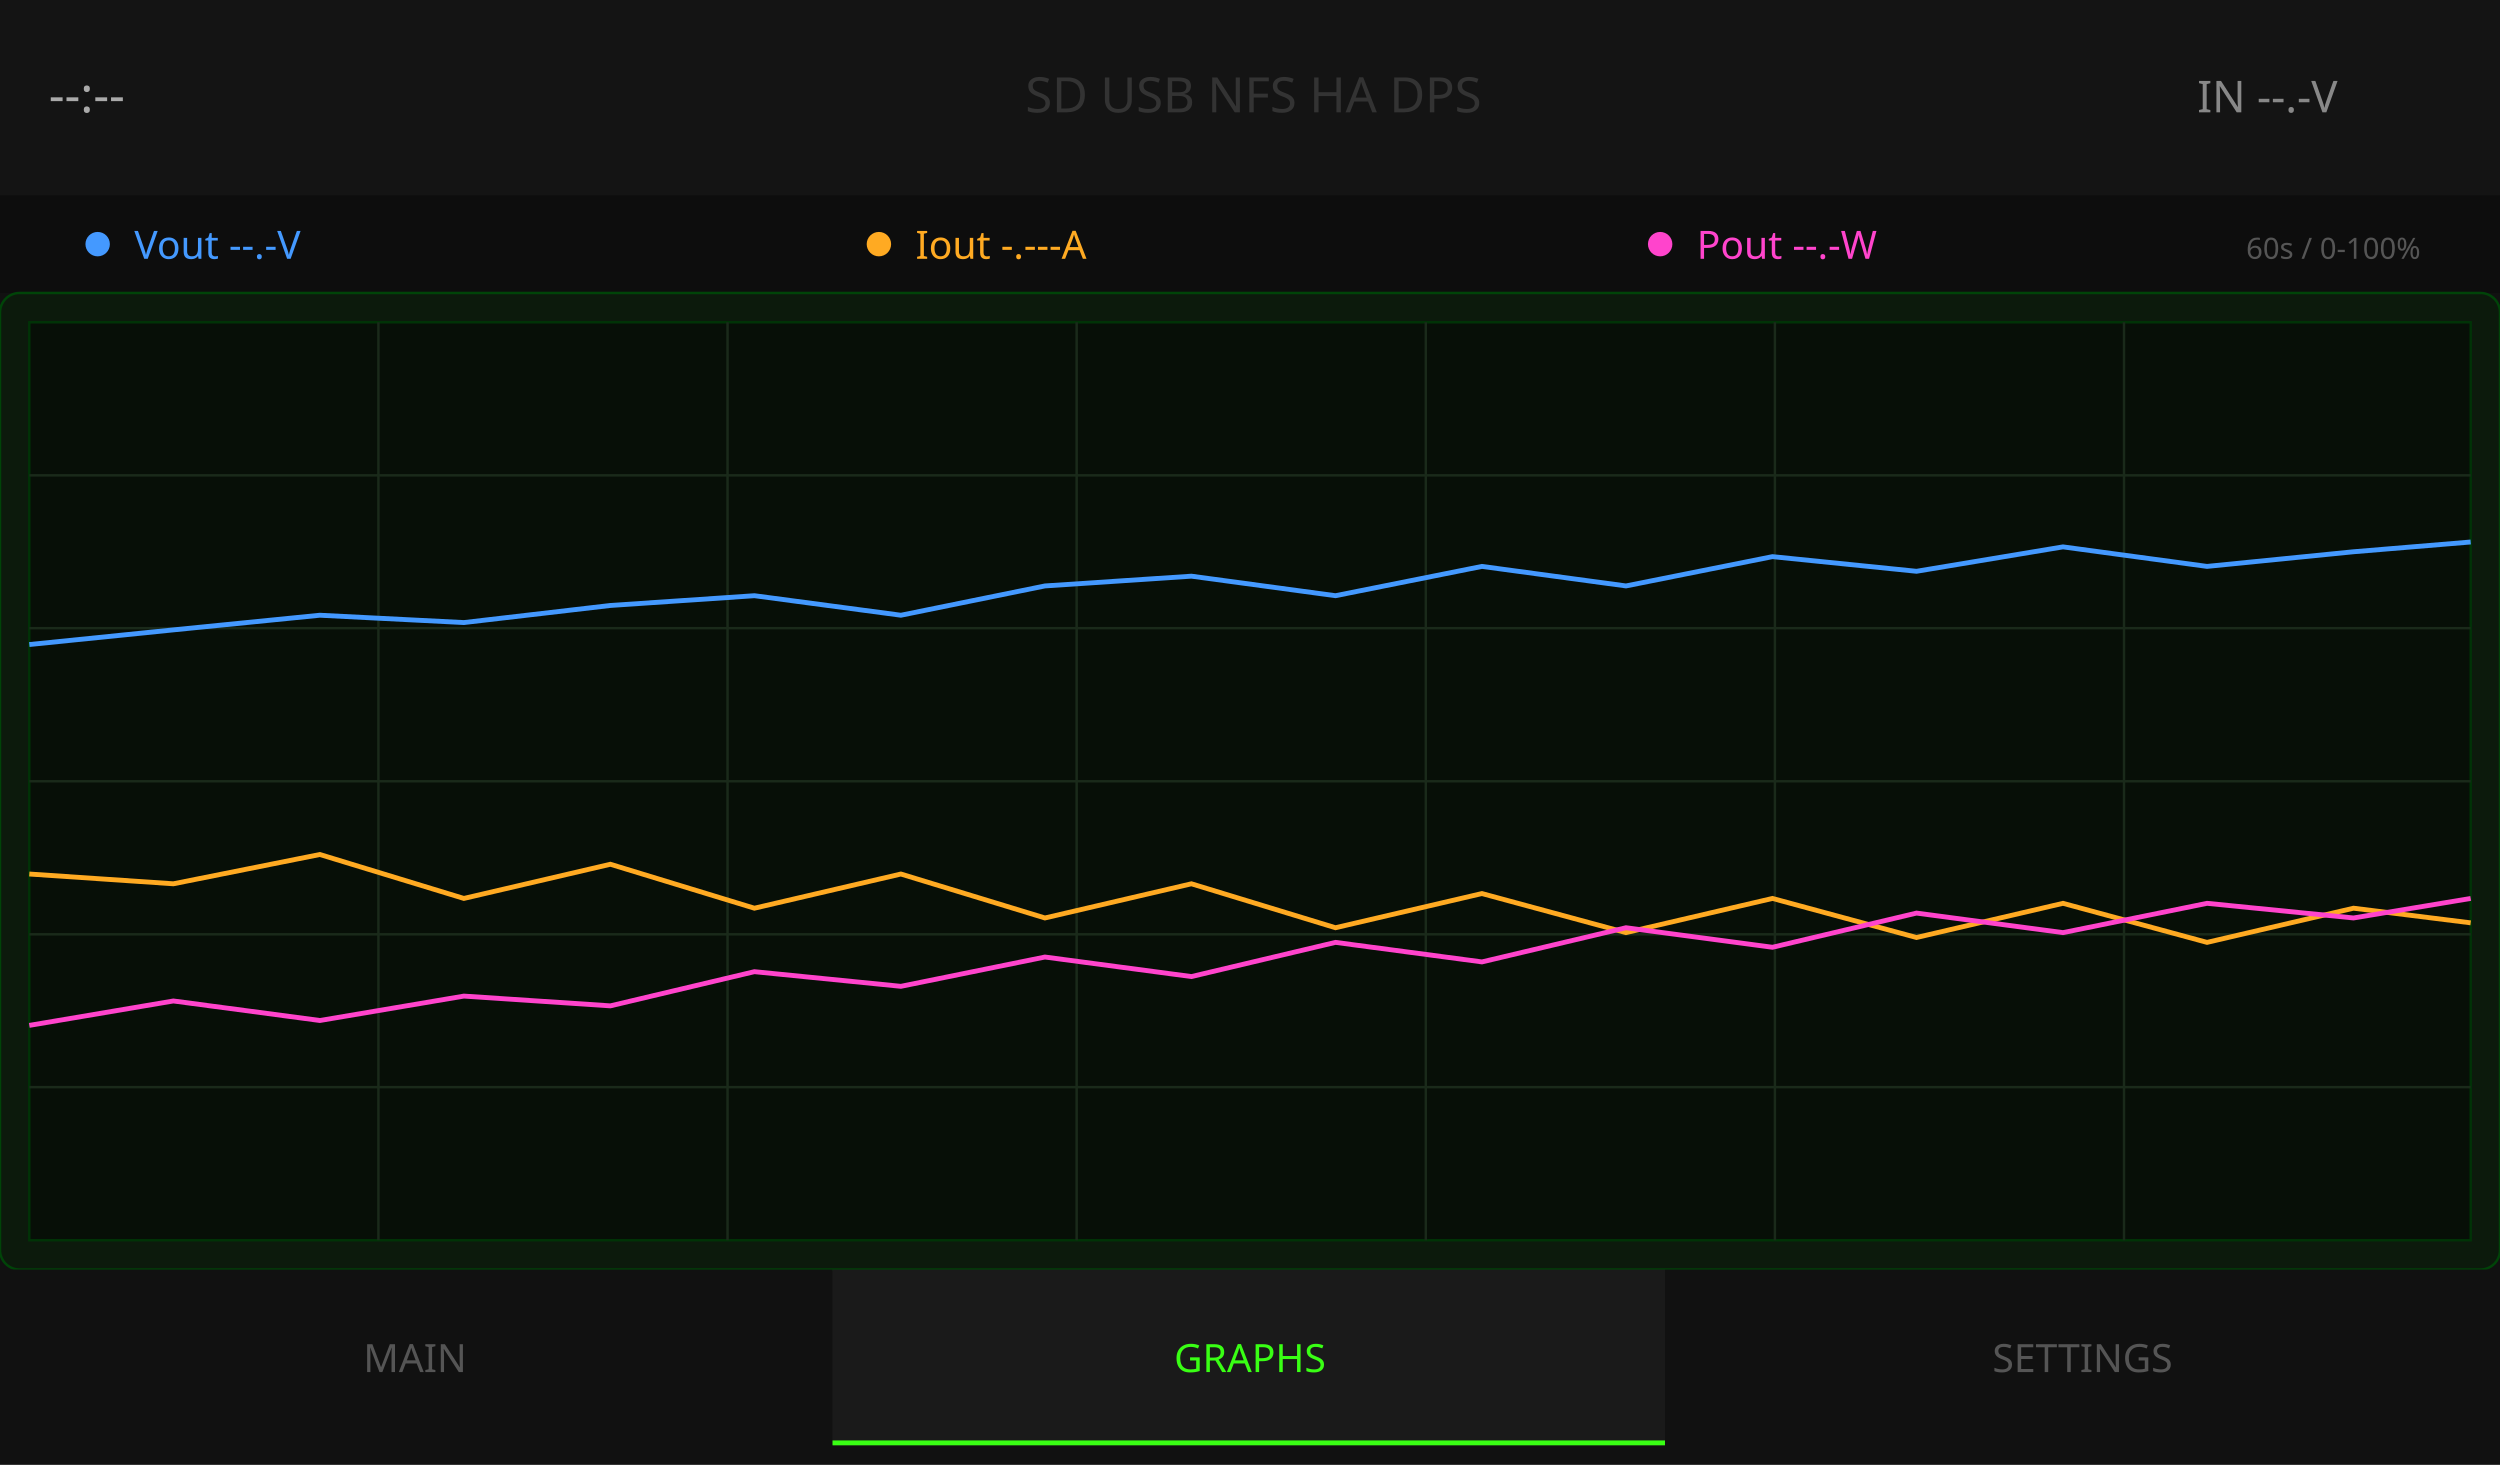
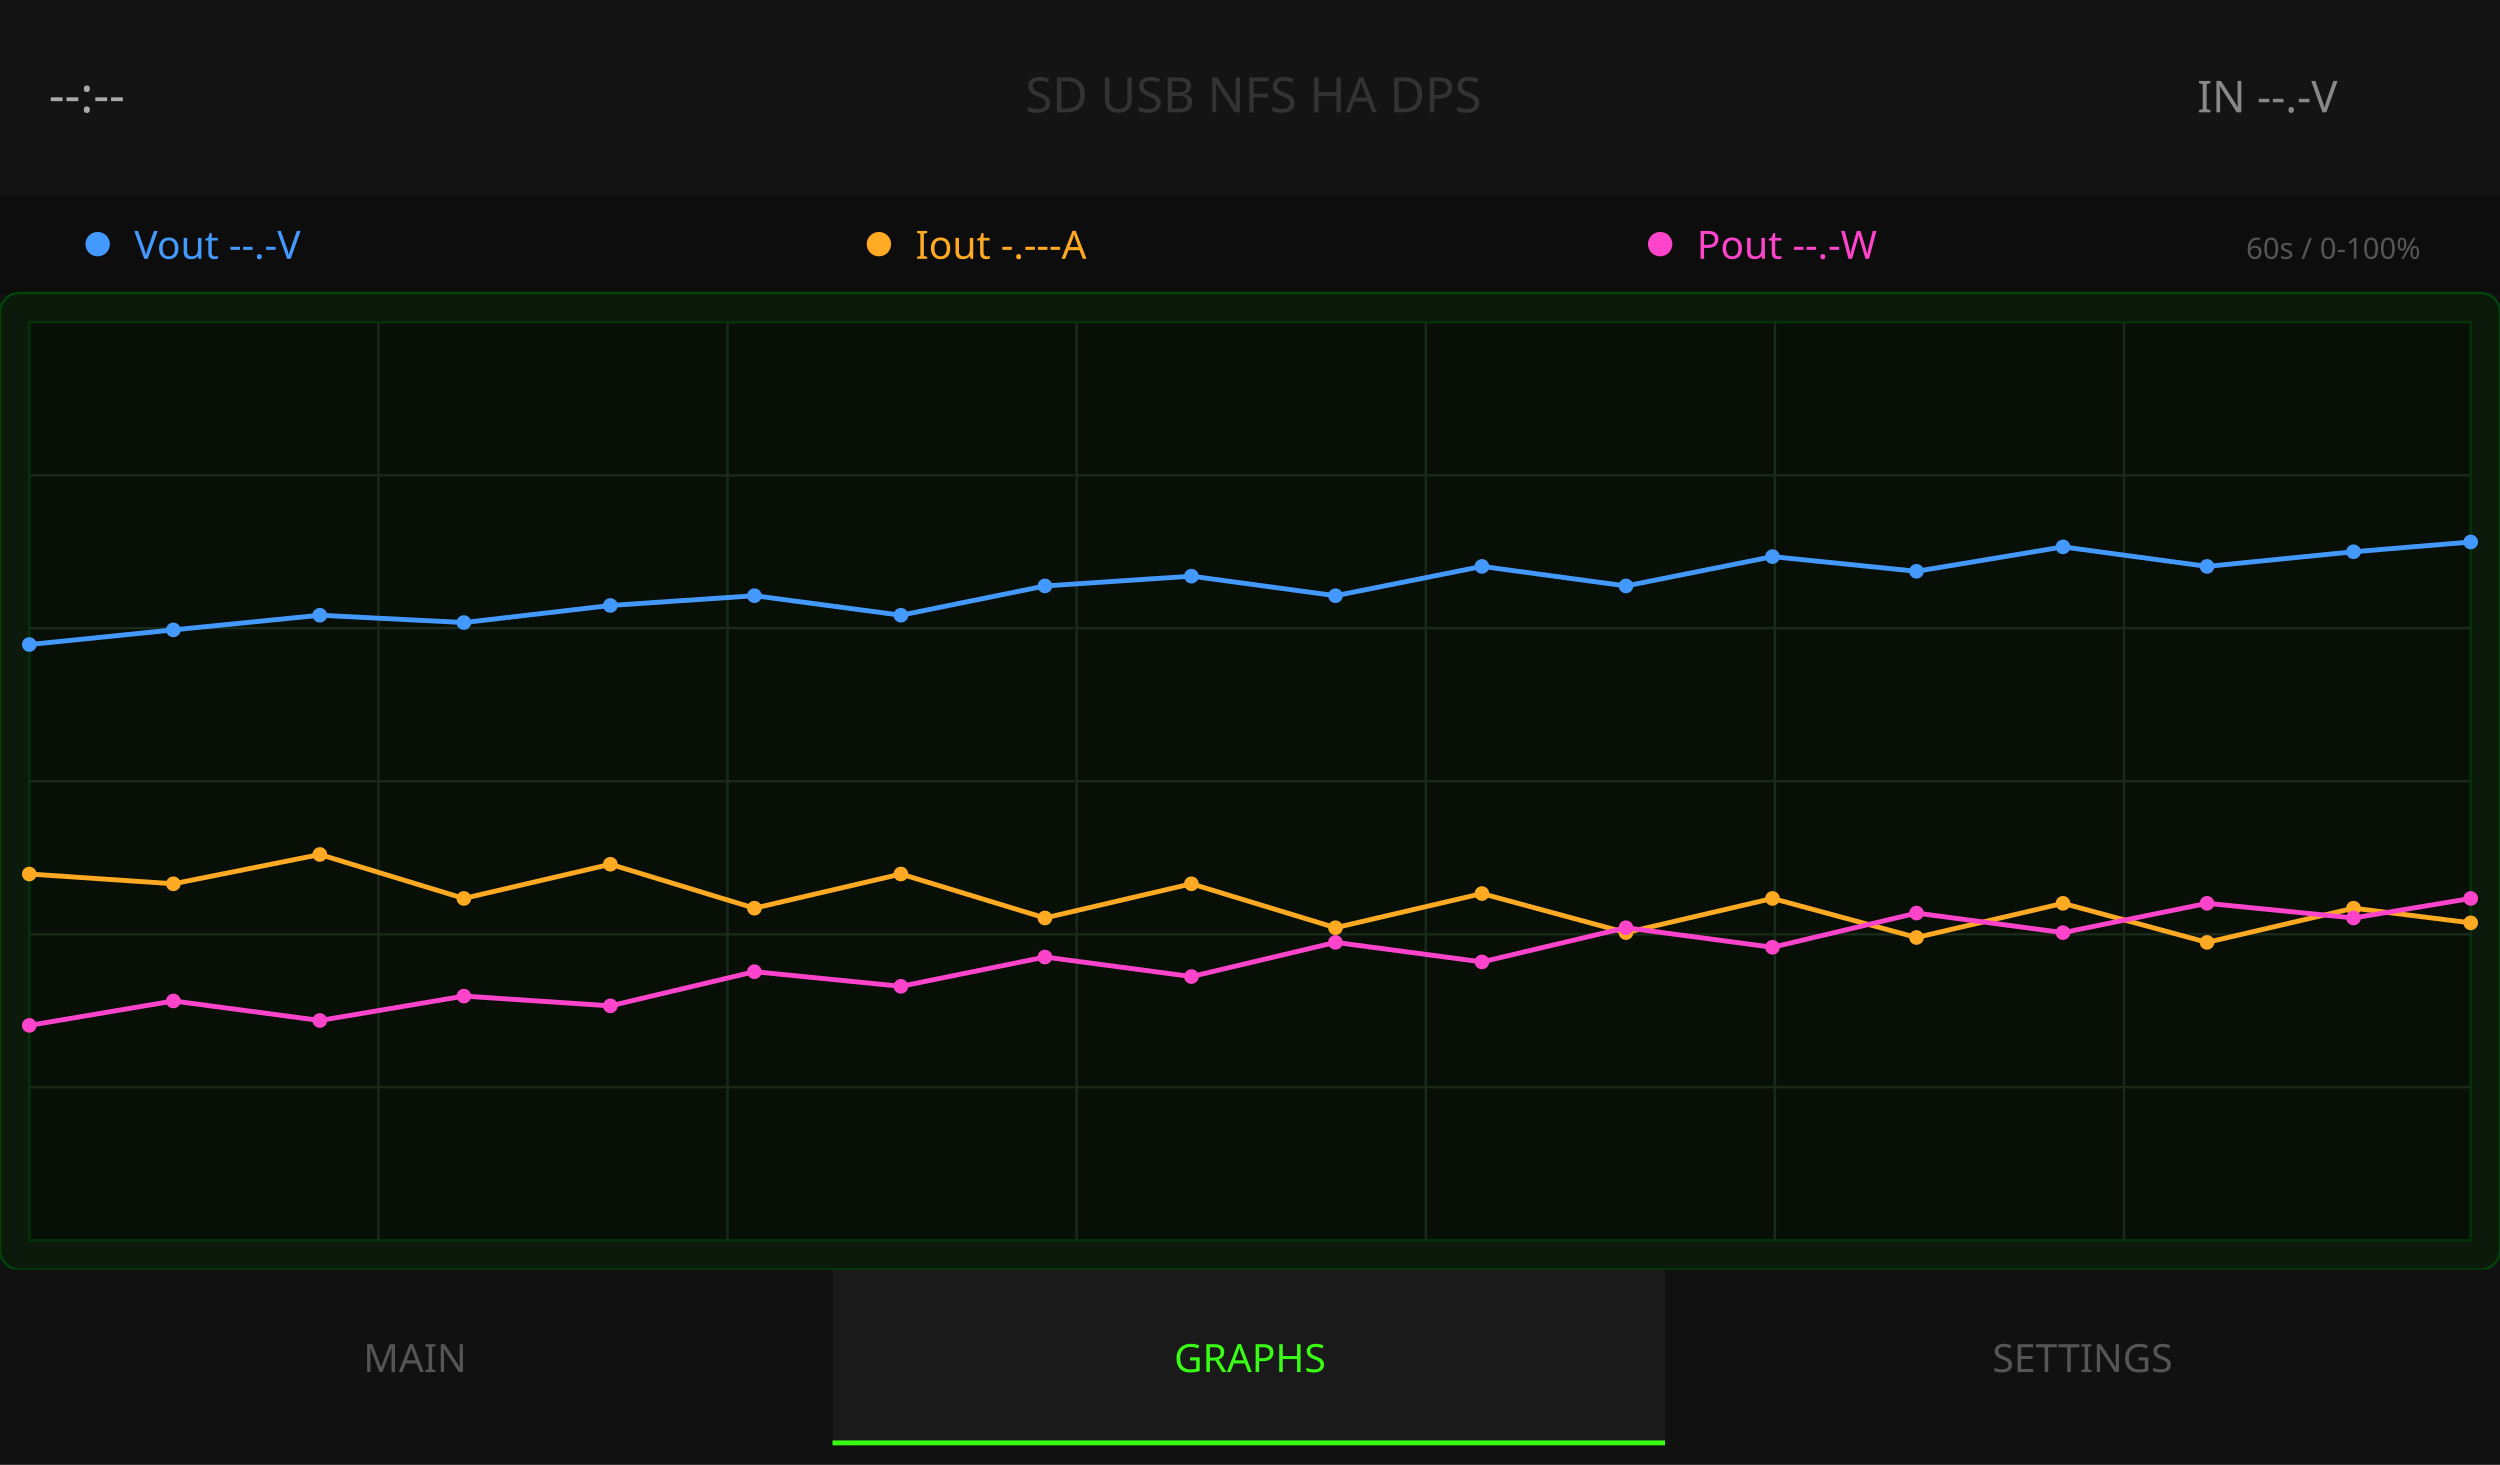
<svg xmlns="http://www.w3.org/2000/svg" width="1024" height="600" viewBox="0 0 1024 600" font-family="sans-serif">
  <rect width="1024" height="600" fill="#111111" />
  <rect x="0" y="0" width="1024" height="80" fill="#141414" />
  <text x="20" y="46" fill="#AAAAAA" font-size="20">--:--</text>
  <text x="420" y="46" fill="#333333" font-size="20">SD  USB  NFS  HA  DPS</text>
  <text x="900" y="46" fill="#888888" font-size="18">IN  --.-V</text>
  <rect x="0" y="80" width="1024" height="40" fill="#0D0D0D" />
  <circle cx="40" cy="100" r="5" fill="#4499FF" />
  <text x="55" y="106" fill="#4499FF" font-size="16">Vout  --.-V</text>
  <circle cx="360" cy="100" r="5" fill="#FFAA22" />
  <text x="375" y="106" fill="#FFAA22" font-size="16">Iout  -.---A</text>
  <circle cx="680" cy="100" r="5" fill="#FF44CC" />
  <text x="695" y="106" fill="#FF44CC" font-size="16">Pout  --.-W</text>
  <text x="920" y="106" fill="#555555" font-size="12">60s  /  0-100%</text>
  <rect x="0" y="120" width="1024" height="400" rx="8" ry="8" fill="#0C1A0C" stroke="#004408" stroke-width="1" />
  <rect x="12" y="132" width="1000" height="376" fill="#070F07" stroke="#003306" stroke-width="1" />
  <g stroke="#1A2A1A" stroke-width="1">
    <line x1="12" y1="194.7" x2="1012" y2="194.7" />
    <line x1="12" y1="257.3" x2="1012" y2="257.3" />
    <line x1="12" y1="320.0" x2="1012" y2="320.0" />
    <line x1="12" y1="382.7" x2="1012" y2="382.7" />
    <line x1="12" y1="445.3" x2="1012" y2="445.3" />
    <line x1="155" y1="132" x2="155" y2="508" />
    <line x1="298" y1="132" x2="298" y2="508" />
    <line x1="441" y1="132" x2="441" y2="508" />
    <line x1="584" y1="132" x2="584" y2="508" />
    <line x1="727" y1="132" x2="727" y2="508" />
    <line x1="870" y1="132" x2="870" y2="508" />
  </g>
  <path d="M 12,264 L 71,258 L 131,252 L 190,255 L 250,248 L 309,244 L 369,252 L 428,240 L 488,236 L 547,244 L 607,232 L 666,240 L 726,228 L 785,234 L 845,224 L 904,232 L 964,226 L 1012,222" fill="none" stroke="#4499FF" stroke-width="2" />
+   <g fill="#4499FF">
+     <circle cx="12" cy="264" r="3" />
+     <circle cx="71" cy="258" r="3" />
+     <circle cx="131" cy="252" r="3" />
+     <circle cx="190" cy="255" r="3" />
+     <circle cx="250" cy="248" r="3" />
+     <circle cx="309" cy="244" r="3" />
+     <circle cx="369" cy="252" r="3" />
+     <circle cx="428" cy="240" r="3" />
+     <circle cx="488" cy="236" r="3" />
+     <circle cx="547" cy="244" r="3" />
+     <circle cx="607" cy="232" r="3" />
+     <circle cx="666" cy="240" r="3" />
+     <circle cx="726" cy="228" r="3" />
+     <circle cx="785" cy="234" r="3" />
+     <circle cx="845" cy="224" r="3" />
+     <circle cx="904" cy="232" r="3" />
+     <circle cx="964" cy="226" r="3" />
+     <circle cx="1012" cy="222" r="3" />
+   </g>
  <path d="M 12,358 L 71,362 L 131,350 L 190,368 L 250,354 L 309,372 L 369,358 L 428,376 L 488,362 L 547,380 L 607,366 L 666,382 L 726,368 L 785,384 L 845,370 L 904,386 L 964,372 L 1012,378" fill="none" stroke="#FFAA22" stroke-width="2" />
+   <g fill="#FFAA22">
+     <circle cx="12" cy="358" r="3" />
+     <circle cx="71" cy="362" r="3" />
+     <circle cx="131" cy="350" r="3" />
+     <circle cx="190" cy="368" r="3" />
+     <circle cx="250" cy="354" r="3" />
+     <circle cx="309" cy="372" r="3" />
+     <circle cx="369" cy="358" r="3" />
+     <circle cx="428" cy="376" r="3" />
+     <circle cx="488" cy="362" r="3" />
+     <circle cx="547" cy="380" r="3" />
+     <circle cx="607" cy="366" r="3" />
+     <circle cx="666" cy="382" r="3" />
+     <circle cx="726" cy="368" r="3" />
+     <circle cx="785" cy="384" r="3" />
+     <circle cx="845" cy="370" r="3" />
+     <circle cx="904" cy="386" r="3" />
+     <circle cx="964" cy="372" r="3" />
+     <circle cx="1012" cy="378" r="3" />
+   </g>
  <path d="M 12,420 L 71,410 L 131,418 L 190,408 L 250,412 L 309,398 L 369,404 L 428,392 L 488,400 L 547,386 L 607,394 L 666,380 L 726,388 L 785,374 L 845,382 L 904,370 L 964,376 L 1012,368" fill="none" stroke="#FF44CC" stroke-width="2" />
+   <g fill="#FF44CC">
+     <circle cx="12" cy="420" r="3" />
+     <circle cx="71" cy="410" r="3" />
+     <circle cx="131" cy="418" r="3" />
+     <circle cx="190" cy="408" r="3" />
+     <circle cx="250" cy="412" r="3" />
+     <circle cx="309" cy="398" r="3" />
+     <circle cx="369" cy="404" r="3" />
+     <circle cx="428" cy="392" r="3" />
+     <circle cx="488" cy="400" r="3" />
+     <circle cx="547" cy="386" r="3" />
+     <circle cx="607" cy="394" r="3" />
+     <circle cx="666" cy="380" r="3" />
+     <circle cx="726" cy="388" r="3" />
+     <circle cx="785" cy="374" r="3" />
+     <circle cx="845" cy="382" r="3" />
+     <circle cx="904" cy="370" r="3" />
+     <circle cx="964" cy="376" r="3" />
+     <circle cx="1012" cy="368" r="3" />
+   </g>
  <rect x="0" y="520" width="341" height="72" fill="#111111" />
  <rect x="341" y="520" width="341" height="72" fill="#1A1A1A" />
  <rect x="341" y="590" width="341" height="2" fill="#39FF14" />
  <rect x="682" y="520" width="342" height="72" fill="#111111" />
  <text x="170" y="562" fill="#555555" font-size="16" text-anchor="middle">MAIN</text>
  <text x="512" y="562" fill="#39FF14" font-size="16" text-anchor="middle">GRAPHS</text>
  <text x="853" y="562" fill="#555555" font-size="16" text-anchor="middle">SETTINGS</text>
</svg>
